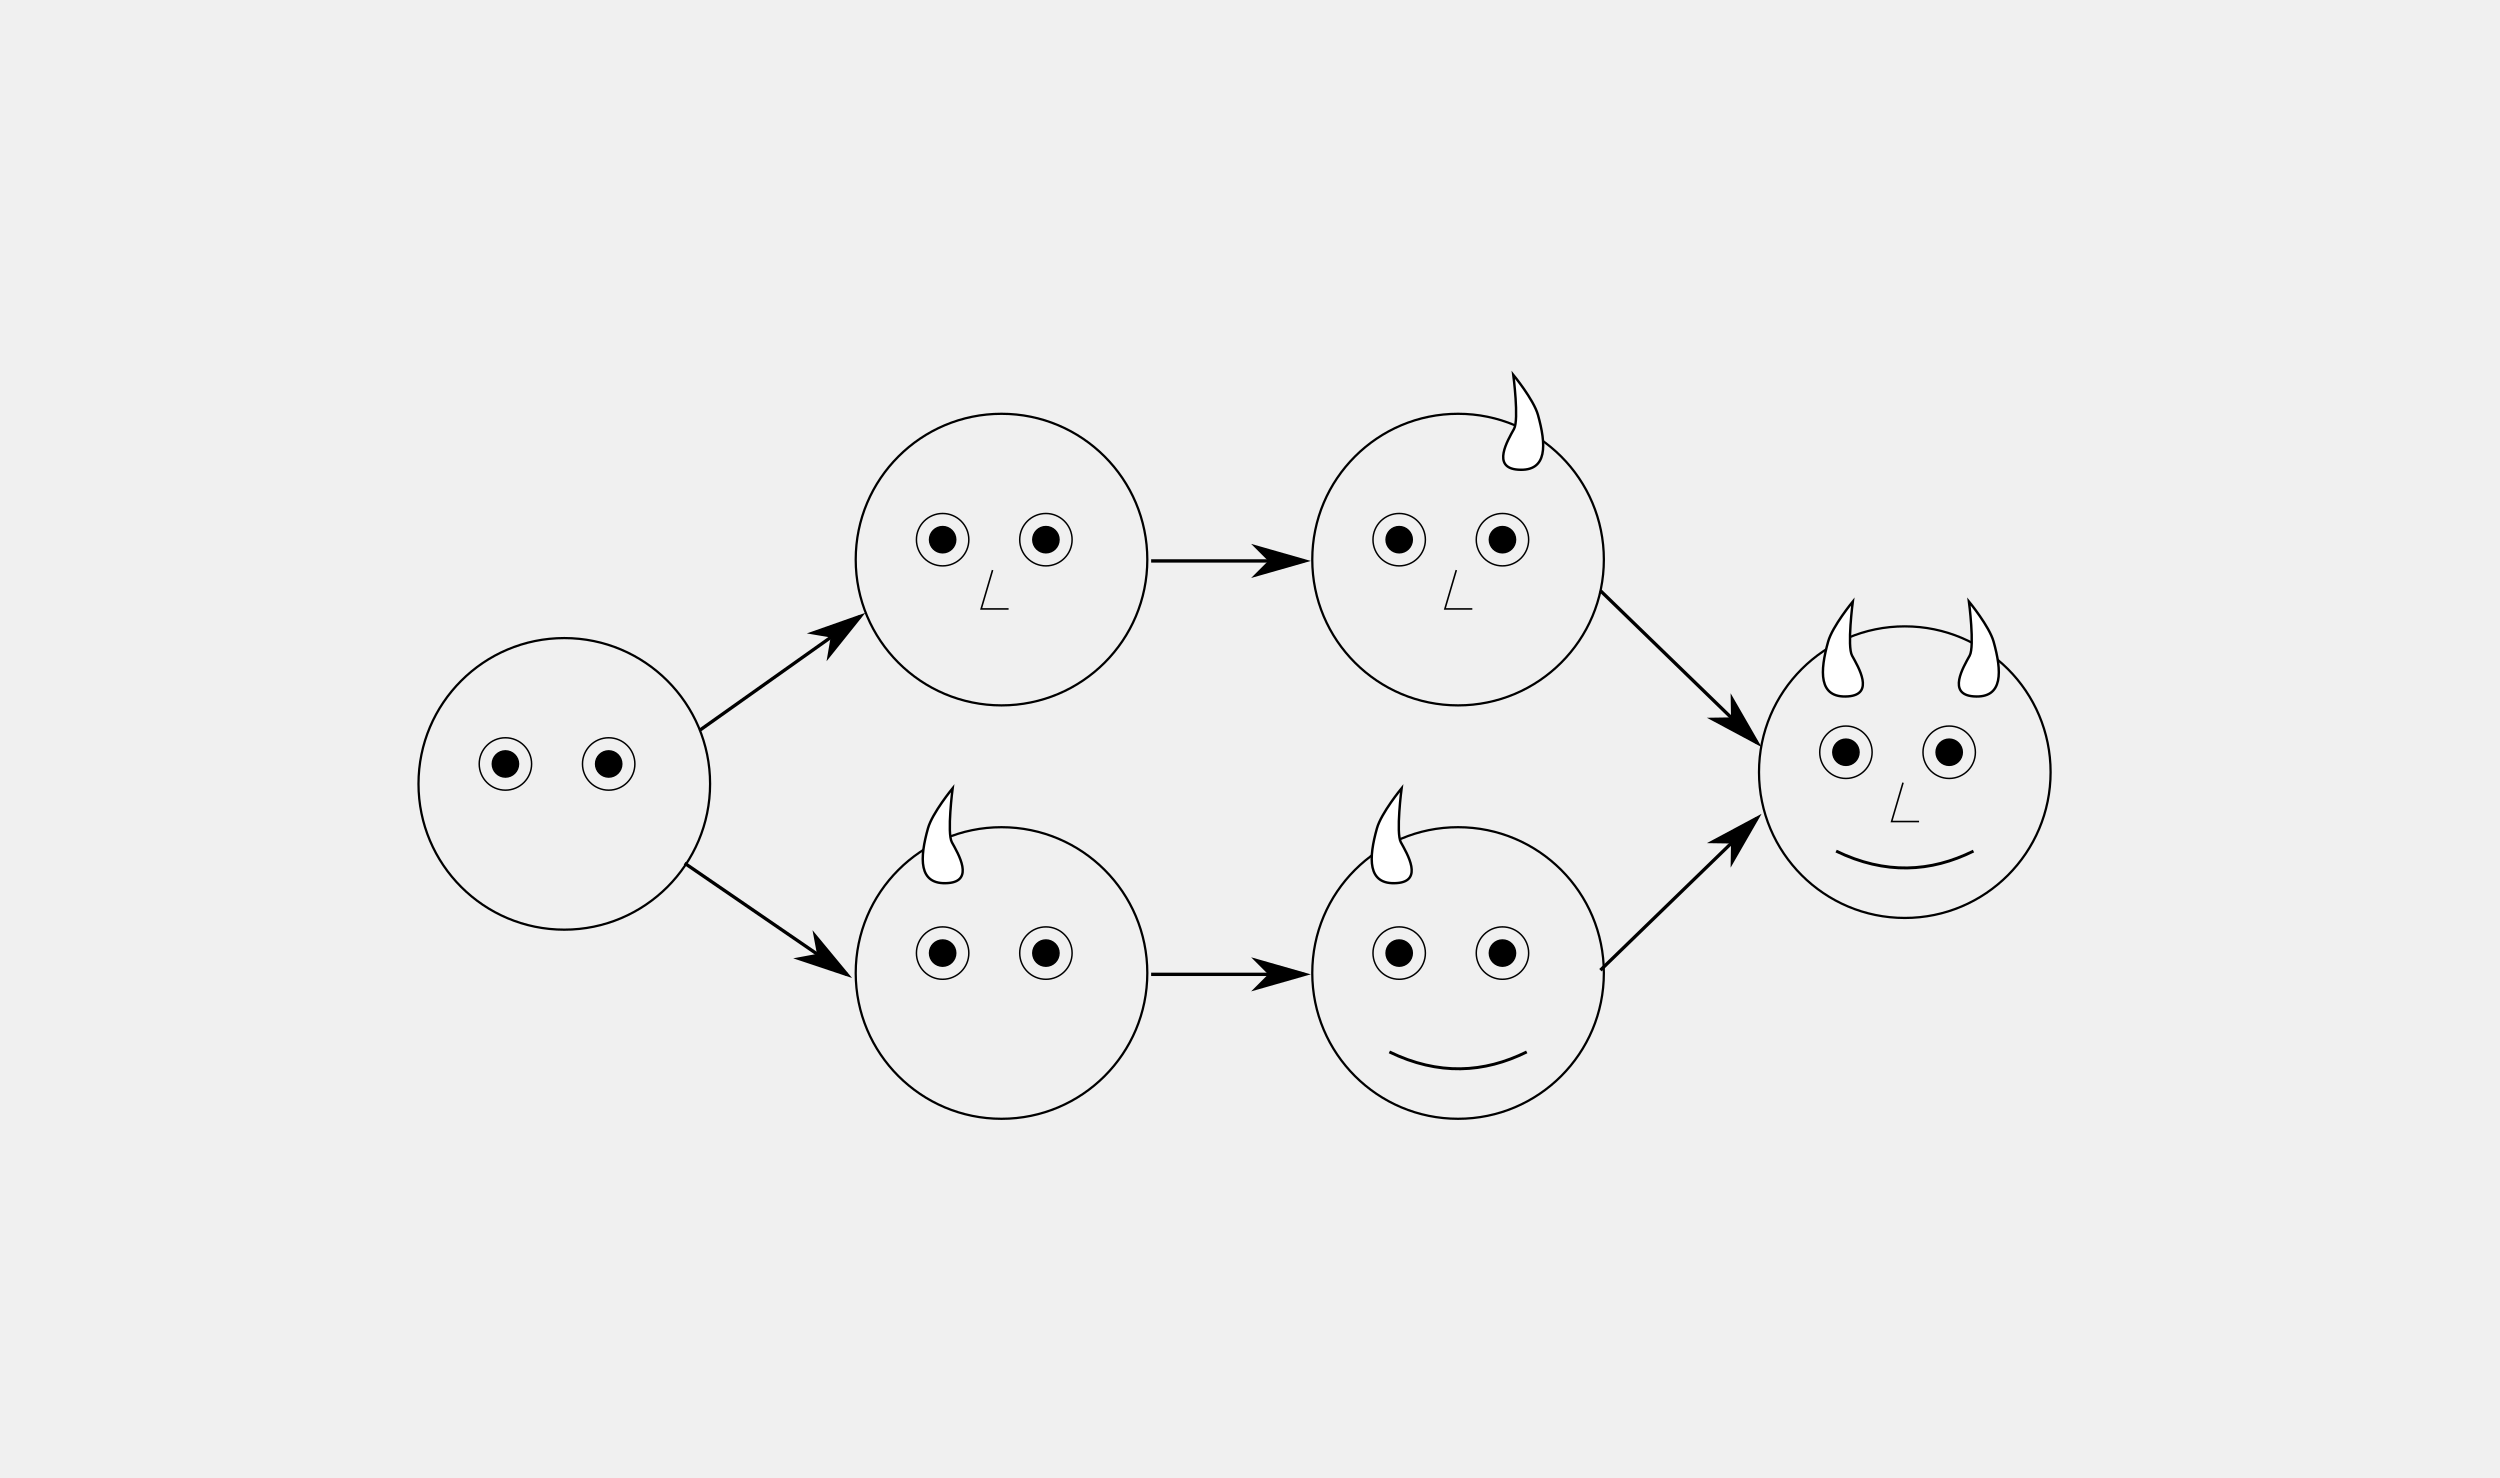
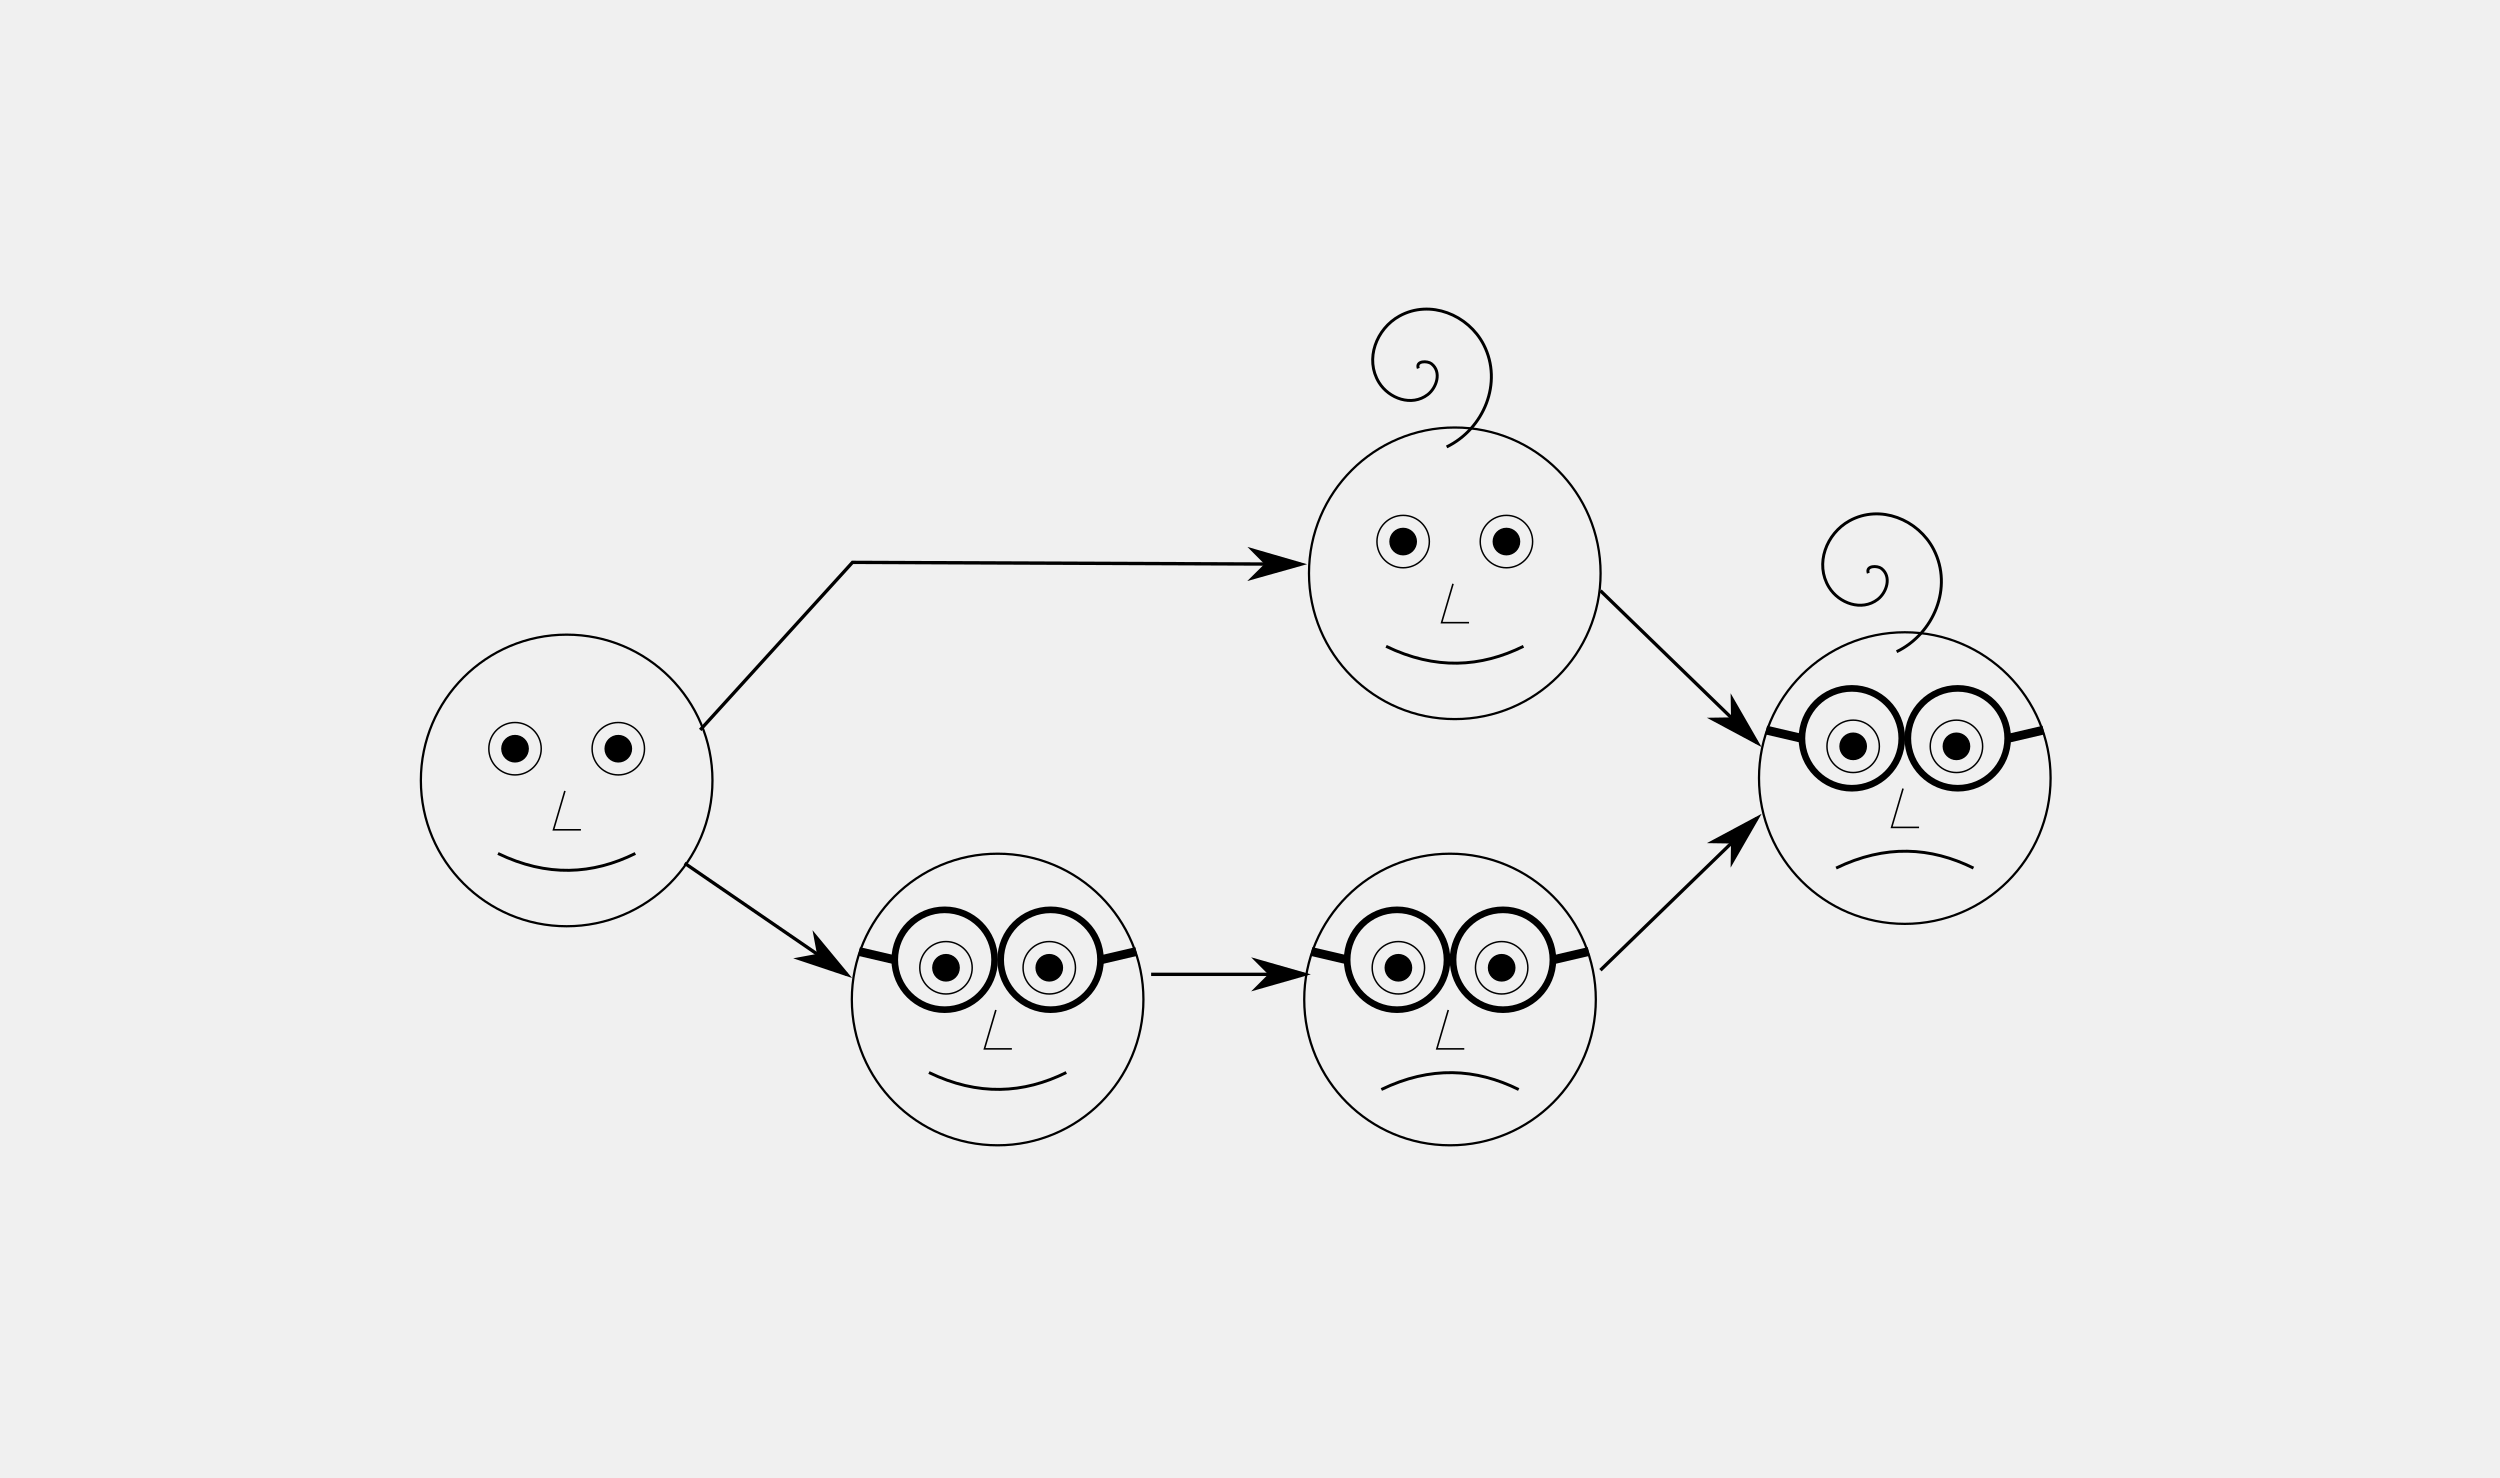
<svg xmlns="http://www.w3.org/2000/svg" width="846" height="500" viewBox="0 0 846 500" id="svg2" version="1.1">
  <defs id="defs4">
+     <marker style="overflow:visible" id="marker11117" refX="0" refY="0" orient="auto">
+       <path transform="matrix(-0.8,0,0,-0.8,-10,0)" style="fill:#000000;fill-opacity:1;fill-rule:evenodd;stroke:#000000;stroke-width:1pt;stroke-opacity:1" d="M 0,0 5,-5 -12.5,0 5,5 0,0 Z" id="path11119" />
+     </marker>
    <marker orient="auto" refY="0" refX="0" id="marker22638" style="overflow:visible">
      <path id="path22640" d="M 0,0 5,-5 -12.5,0 5,5 0,0 Z" style="fill:#000000;fill-opacity:1;fill-rule:evenodd;stroke:#000000;stroke-width:1pt;stroke-opacity:1" transform="matrix(-0.8,0,0,-0.8,-10,0)" />
    </marker>
    <marker orient="auto" refY="0" refX="0" id="marker18329" style="overflow:visible">
      <path id="path18331" d="M 0,0 5,-5 -12.5,0 5,5 0,0 Z" style="fill:#000000;fill-opacity:1;fill-rule:evenodd;stroke:#000000;stroke-width:1pt;stroke-opacity:1" transform="matrix(-0.8,0,0,-0.8,-10,0)" />
    </marker>
    <marker style="overflow:visible" id="marker11570" refX="0" refY="0" orient="auto">
      <path transform="matrix(-0.8,0,0,-0.8,-10,0)" style="fill:#000000;fill-opacity:1;fill-rule:evenodd;stroke:#000000;stroke-width:1pt;stroke-opacity:1" d="M 0,0 5,-5 -12.5,0 5,5 0,0 Z" id="path11572" />
    </marker>
    <marker style="overflow:visible" id="marker11326" refX="0" refY="0" orient="auto">
      <path transform="matrix(-0.8,0,0,-0.8,-10,0)" style="fill:#000000;fill-opacity:1;fill-rule:evenodd;stroke:#000000;stroke-width:1pt;stroke-opacity:1" d="M 0,0 5,-5 -12.5,0 5,5 0,0 Z" id="path11328" />
    </marker>
    <marker orient="auto" refY="0" refX="0" id="marker9818" style="overflow:visible">
      <path id="path9820" d="M 0,0 5,-5 -12.5,0 5,5 0,0 Z" style="fill:#000000;fill-opacity:1;fill-rule:evenodd;stroke:#000000;stroke-width:1pt;stroke-opacity:1" transform="matrix(-0.8,0,0,-0.8,-10,0)" />
    </marker>
    <marker style="overflow:visible" id="marker9572" refX="0" refY="0" orient="auto">
      <path transform="matrix(-0.8,0,0,-0.8,-10,0)" style="fill:#000000;fill-opacity:1;fill-rule:evenodd;stroke:#000000;stroke-width:1pt;stroke-opacity:1" d="M 0,0 5,-5 -12.5,0 5,5 0,0 Z" id="path9574" />
    </marker>
    <marker style="overflow:visible" id="marker9349" refX="0" refY="0" orient="auto">
      <path transform="matrix(-0.8,0,0,-0.8,-10,0)" style="fill:#000000;fill-opacity:1;fill-rule:evenodd;stroke:#000000;stroke-width:1pt;stroke-opacity:1" d="M 0,0 5,-5 -12.5,0 5,5 0,0 Z" id="path9351" />
    </marker>
    <marker style="overflow:visible" id="marker8273" refX="0" refY="0" orient="auto">
      <path transform="matrix(-0.8,0,0,-0.8,-10,0)" style="fill:#000000;fill-opacity:1;fill-rule:evenodd;stroke:#000000;stroke-width:1pt;stroke-opacity:1" d="M 0,0 5,-5 -12.5,0 5,5 0,0 Z" id="path8275" />
    </marker>
    <marker orient="auto" refY="0" refX="0" id="marker7296" style="overflow:visible">
      <path id="path7298" d="M 0,0 5,-5 -12.5,0 5,5 0,0 Z" style="fill:#000000;fill-opacity:1;fill-rule:evenodd;stroke:#000000;stroke-width:1pt;stroke-opacity:1" transform="matrix(-0.8,0,0,-0.8,-10,0)" />
    </marker>
    <marker orient="auto" refY="0" refX="0" id="marker7060" style="overflow:visible">
      <path id="path7062" d="M 0,0 5,-5 -12.5,0 5,5 0,0 Z" style="fill:#000000;fill-opacity:1;fill-rule:evenodd;stroke:#000000;stroke-width:1pt;stroke-opacity:1" transform="matrix(-0.8,0,0,-0.8,-10,0)" />
    </marker>
    <marker orient="auto" refY="0" refX="0" id="marker7724" style="overflow:visible">
      <path id="path7726" d="M 0,0 5,-5 -12.5,0 5,5 0,0 Z" style="fill:#000000;fill-opacity:1;fill-rule:evenodd;stroke:#000000;stroke-width:1pt;stroke-opacity:1" transform="matrix(-0.8,0,0,-0.8,-10,0)" />
    </marker>
    <marker style="overflow:visible" id="marker7176" refX="0" refY="0" orient="auto">
      <path transform="matrix(-0.8,0,0,-0.8,-10,0)" style="fill:#000000;fill-opacity:1;fill-rule:evenodd;stroke:#000000;stroke-width:1pt;stroke-opacity:1" d="M 0,0 5,-5 -12.5,0 5,5 0,0 Z" id="path7178" />
    </marker>
    <marker style="overflow:visible" id="marker6998" refX="0" refY="0" orient="auto">
      <path transform="matrix(-0.8,0,0,-0.8,-10,0)" style="fill:#000000;fill-opacity:1;fill-rule:evenodd;stroke:#000000;stroke-width:1pt;stroke-opacity:1" d="M 0,0 5,-5 -12.5,0 5,5 0,0 Z" id="path7000" />
    </marker>
    <marker orient="auto" refY="0" refX="0" id="marker6826" style="overflow:visible">
      <path id="path6828" d="M 0,0 5,-5 -12.5,0 5,5 0,0 Z" style="fill:#000000;fill-opacity:1;fill-rule:evenodd;stroke:#000000;stroke-width:1pt;stroke-opacity:1" transform="matrix(-0.8,0,0,-0.8,-10,0)" />
    </marker>
    <marker style="overflow:visible" id="marker6555" refX="0" refY="0" orient="auto">
      <path transform="matrix(-0.8,0,0,-0.8,-10,0)" style="fill:#000000;fill-opacity:1;fill-rule:evenodd;stroke:#000000;stroke-width:1pt;stroke-opacity:1" d="M 0,0 5,-5 -12.5,0 5,5 0,0 Z" id="path6557" />
    </marker>
    <marker orient="auto" refY="0" refX="0" id="marker6349" style="overflow:visible">
      <path id="path6351" d="M 0,0 5,-5 -12.5,0 5,5 0,0 Z" style="fill:#000000;fill-opacity:1;fill-rule:evenodd;stroke:#000000;stroke-width:1pt;stroke-opacity:1" transform="matrix(-0.8,0,0,-0.8,-10,0)" />
    </marker>
    <marker style="overflow:visible" id="marker6195" refX="0" refY="0" orient="auto">
      <path transform="matrix(-0.8,0,0,-0.8,-10,0)" style="fill:#000000;fill-opacity:1;fill-rule:evenodd;stroke:#000000;stroke-width:1pt;stroke-opacity:1" d="M 0,0 5,-5 -12.5,0 5,5 0,0 Z" id="path6197" />
    </marker>
    <marker orient="auto" refY="0" refX="0" id="marker5400" style="overflow:visible">
      <path id="path5402" d="M 0,0 5,-5 -12.5,0 5,5 0,0 Z" style="fill:#000000;fill-opacity:1;fill-rule:evenodd;stroke:#000000;stroke-width:1pt;stroke-opacity:1" transform="matrix(-0.8,0,0,-0.8,-10,0)" />
    </marker>
    <marker orient="auto" refY="0" refX="0" id="marker5120" style="overflow:visible">
      <path id="path5122" d="M 0,0 5,-5 -12.5,0 5,5 0,0 Z" style="fill:#000000;fill-opacity:1;fill-rule:evenodd;stroke:#000000;stroke-width:1pt;stroke-opacity:1" transform="matrix(-0.8,0,0,-0.8,-10,0)" />
    </marker>
    <marker orient="auto" refY="0" refX="0" id="marker14952" style="overflow:visible">
      <path id="path14954" d="M 0,0 5,-5 -12.5,0 5,5 0,0 Z" style="fill:#000000;fill-opacity:1;fill-rule:evenodd;stroke:#000000;stroke-width:1pt;stroke-opacity:1" transform="matrix(-0.8,0,0,-0.8,-10,0)" />
    </marker>
    <marker orient="auto" refY="0" refX="0" id="marker13220" style="overflow:visible">
      <path id="path13222" d="M 0,0 5,-5 -12.5,0 5,5 0,0 Z" style="fill:#000000;fill-opacity:1;fill-rule:evenodd;stroke:#000000;stroke-width:1pt;stroke-opacity:1" transform="matrix(-0.8,0,0,-0.8,-10,0)" />
    </marker>
    <marker style="overflow:visible" id="marker12992" refX="0" refY="0" orient="auto">
      <path transform="matrix(-0.8,0,0,-0.8,-10,0)" style="fill:#000000;fill-opacity:1;fill-rule:evenodd;stroke:#000000;stroke-width:1pt;stroke-opacity:1" d="M 0,0 5,-5 -12.5,0 5,5 0,0 Z" id="path12994" />
    </marker>
    <marker style="overflow:visible" id="marker12886" refX="0" refY="0" orient="auto">
      <path transform="matrix(-0.8,0,0,-0.8,-10,0)" style="fill:#000000;fill-opacity:1;fill-rule:evenodd;stroke:#000000;stroke-width:1pt;stroke-opacity:1" d="M 0,0 5,-5 -12.5,0 5,5 0,0 Z" id="path12888" />
    </marker>
    <marker style="overflow:visible" id="marker12189" refX="0" refY="0" orient="auto">
      <path transform="matrix(-0.8,0,0,-0.8,-10,0)" style="fill:#000000;fill-opacity:1;fill-rule:evenodd;stroke:#000000;stroke-width:1pt;stroke-opacity:1" d="M 0,0 5,-5 -12.5,0 5,5 0,0 Z" id="path12191" />
    </marker>
    <marker style="overflow:visible" id="marker11987" refX="0" refY="0" orient="auto">
      <path transform="matrix(-0.8,0,0,-0.8,-10,0)" style="fill:#000000;fill-opacity:1;fill-rule:evenodd;stroke:#000000;stroke-width:1pt;stroke-opacity:1" d="M 0,0 5,-5 -12.5,0 5,5 0,0 Z" id="path11989" />
    </marker>
    <marker orient="auto" refY="0" refX="0" id="marker11899" style="overflow:visible">
      <path id="path11901" d="M 0,0 5,-5 -12.5,0 5,5 0,0 Z" style="fill:#000000;fill-opacity:1;fill-rule:evenodd;stroke:#000000;stroke-width:1pt;stroke-opacity:1" transform="matrix(-0.8,0,0,-0.8,-10,0)" />
    </marker>
    <marker style="overflow:visible" id="marker11408" refX="0" refY="0" orient="auto">
      <path transform="matrix(-0.8,0,0,-0.8,-10,0)" style="fill:#000000;fill-opacity:1;fill-rule:evenodd;stroke:#000000;stroke-width:1pt;stroke-opacity:1" d="M 0,0 5,-5 -12.5,0 5,5 0,0 Z" id="path11410" />
    </marker>
    <marker orient="auto" refY="0" refX="0" id="marker11332" style="overflow:visible">
      <path id="path11334" d="M 0,0 5,-5 -12.5,0 5,5 0,0 Z" style="fill:#000000;fill-opacity:1;fill-rule:evenodd;stroke:#000000;stroke-width:1pt;stroke-opacity:1" transform="matrix(-0.8,0,0,-0.8,-10,0)" />
    </marker>
    <marker orient="auto" refY="0" refX="0" id="marker9287" style="overflow:visible">
      <path id="path9289" d="M 0,0 5,-5 -12.5,0 5,5 0,0 Z" style="fill:#000000;fill-opacity:1;fill-rule:evenodd;stroke:#000000;stroke-width:1pt;stroke-opacity:1" transform="matrix(-0.8,0,0,-0.8,-10,0)" />
    </marker>
    <marker orient="auto" refY="0" refX="0" id="marker5155" style="overflow:visible">
      <path id="path5157" d="M 0,0 5,-5 -12.5,0 5,5 0,0 Z" style="fill:#000000;fill-opacity:1;fill-rule:evenodd;stroke:#000000;stroke-width:1pt;stroke-opacity:1" transform="matrix(-0.8,0,0,-0.8,-10,0)" />
    </marker>
    <marker style="overflow:visible" id="marker4941" refX="0" refY="0" orient="auto">
      <path transform="matrix(-0.8,0,0,-0.8,-10,0)" style="fill:#000000;fill-opacity:1;fill-rule:evenodd;stroke:#000000;stroke-width:1pt;stroke-opacity:1" d="M 0,0 5,-5 -12.5,0 5,5 0,0 Z" id="path4943" />
    </marker>
  </defs>
  <g id="layer1" transform="translate(22.99988,-11269.401)">
-     <g transform="translate(-1.5820338e-7,4125.176)" id="g9053">
-       <g id="g11695" transform="matrix(0.354175,0,0,0.354175,177.4268,7081.082)">
-         <circle style="opacity:1;fill:none;fill-opacity:1;stroke:#000000;stroke-width:2.155;stroke-linejoin:miter;stroke-miterlimit:4;stroke-dasharray:none;stroke-dashoffset:0;stroke-opacity:1" id="circle11697" cx="391.008" cy="712.951" r="139.303" />
-         <g id="g11699" transform="matrix(0.2382626,0,0,0.2382626,449.3148,684.8322)">
-           <circle r="105.056" cy="38.169" cx="-480.833" id="circle11701" style="opacity:1;fill:none;fill-opacity:1;stroke:#000000;stroke-width:6;stroke-linejoin:miter;stroke-miterlimit:4;stroke-dasharray:none;stroke-dashoffset:0;stroke-opacity:1" />
-           <circle r="52.528" cy="38.169" cx="-480.833" id="circle11703" style="opacity:1;fill:#000000;fill-opacity:1;stroke:#000000;stroke-width:6;stroke-linejoin:miter;stroke-miterlimit:4;stroke-dasharray:none;stroke-dashoffset:0;stroke-opacity:1" />
+     <path style="fill:none;fill-rule:evenodd;stroke:#000000;stroke-width:1.137;stroke-linecap:butt;stroke-linejoin:miter;stroke-miterlimit:4;stroke-dasharray:none;stroke-opacity:1;marker-end:url(#marker11899)" d="m 518.583,11469.297 52.96,51.382" id="path11803" />
+     <path id="path12151" d="m 208.689,11561.512 54.843,37.607" style="fill:none;fill-rule:evenodd;stroke:#000000;stroke-width:1.137;stroke-linecap:butt;stroke-linejoin:miter;stroke-miterlimit:4;stroke-dasharray:none;stroke-opacity:1;marker-end:url(#marker12992)" />
+     <path id="path12155" d="m 366.545,11599.119 51.834,0" style="fill:none;fill-rule:evenodd;stroke:#000000;stroke-width:1.137;stroke-linecap:butt;stroke-linejoin:miter;stroke-miterlimit:4;stroke-dasharray:none;stroke-opacity:1;marker-end:url(#marker5155)" />
+     <path id="path12187" d="m 518.583,11597.712 52.96,-51.382" style="fill:none;fill-rule:evenodd;stroke:#000000;stroke-width:1.137;stroke-linecap:butt;stroke-linejoin:miter;stroke-miterlimit:4;stroke-dasharray:none;stroke-opacity:1;marker-end:url(#marker12189)" />
+     <path style="fill:none;fill-rule:evenodd;stroke:#000000;stroke-width:1.137;stroke-linecap:butt;stroke-linejoin:miter;stroke-miterlimit:4;stroke-dasharray:none;stroke-opacity:1;marker-end:url(#marker13220)" d="m 213.954,11516.406 51.529,-56.7 151.623,0.615" id="path13218" />
+     <g id="g10415">
+       <circle style="opacity:1;fill:none;fill-opacity:1;stroke:#000000;stroke-width:0.763;stroke-linejoin:miter;stroke-miterlimit:4;stroke-dasharray:none;stroke-dashoffset:0;stroke-opacity:1" id="circle11781" cx="621.585" cy="11532.7" r="49.338" />
+       <g transform="translate(2.451208,0)" id="g10401">
+         <g transform="matrix(0.08438668,0,0,0.08438668,642.2355,11518.741)" id="g11783">
+           <circle style="opacity:1;fill:none;fill-opacity:1;stroke:#000000;stroke-width:6;stroke-linejoin:miter;stroke-miterlimit:4;stroke-dasharray:none;stroke-dashoffset:0;stroke-opacity:1" id="circle11785" cx="-480.833" cy="38.169" r="105.056" />
+           <circle style="opacity:1;fill:#000000;fill-opacity:1;stroke:#000000;stroke-width:6;stroke-linejoin:miter;stroke-miterlimit:4;stroke-dasharray:none;stroke-dashoffset:0;stroke-opacity:1" id="circle11787" cx="-480.833" cy="38.169" r="52.528" />
        </g>
-         <g transform="matrix(0.2382626,0,0,0.2382626,547.9881,684.8322)" id="g11705">
-           <circle style="opacity:1;fill:none;fill-opacity:1;stroke:#000000;stroke-width:6;stroke-linejoin:miter;stroke-miterlimit:4;stroke-dasharray:none;stroke-dashoffset:0;stroke-opacity:1" id="circle11707" cx="-480.833" cy="38.169" r="105.056" />
-           <circle style="opacity:1;fill:#000000;fill-opacity:1;stroke:#000000;stroke-width:6;stroke-linejoin:miter;stroke-miterlimit:4;stroke-dasharray:none;stroke-dashoffset:0;stroke-opacity:1" id="circle11709" cx="-480.833" cy="38.169" r="52.528" />
+         <g id="g11789" transform="matrix(0.08438668,0,0,0.08438668,677.1831,11518.741)">
+           <circle r="105.056" cy="38.169" cx="-480.833" id="circle11791" style="opacity:1;fill:none;fill-opacity:1;stroke:#000000;stroke-width:6;stroke-linejoin:miter;stroke-miterlimit:4;stroke-dasharray:none;stroke-dashoffset:0;stroke-opacity:1" />
+           <circle r="52.528" cy="38.169" cx="-480.833" id="circle11793" style="opacity:1;fill:#000000;fill-opacity:1;stroke:#000000;stroke-width:6;stroke-linejoin:miter;stroke-miterlimit:4;stroke-dasharray:none;stroke-dashoffset:0;stroke-opacity:1" />
        </g>
      </g>
-       <path id="path11713" d="m 312.891,7337.141 -3.868,13.152 9.284,0" style="fill:none;fill-rule:evenodd;stroke:#000000;stroke-width:0.542px;stroke-linecap:butt;stroke-linejoin:miter;stroke-opacity:1" />
-       <path id="path11717" d="m 366.545,7334.046 51.834,0" style="fill:none;fill-rule:evenodd;stroke:#000000;stroke-width:1.137;stroke-linecap:butt;stroke-linejoin:miter;stroke-miterlimit:4;stroke-dasharray:none;stroke-opacity:1;marker-end:url(#marker5155)" />
-       <g transform="translate(145.1755,4689.086)" id="g11777">
-         <g id="g11779" transform="matrix(0.354175,0,0,0.354175,337.9239,2463.928)">
-           <circle style="opacity:1;fill:none;fill-opacity:1;stroke:#000000;stroke-width:2.155;stroke-linejoin:miter;stroke-miterlimit:4;stroke-dasharray:none;stroke-dashoffset:0;stroke-opacity:1" id="circle11781" cx="391.008" cy="712.951" r="139.303" />
-           <g id="g11783" transform="matrix(0.2382626,0,0,0.2382626,449.3148,684.8322)">
-             <circle r="105.056" cy="38.169" cx="-480.833" id="circle11785" style="opacity:1;fill:none;fill-opacity:1;stroke:#000000;stroke-width:6;stroke-linejoin:miter;stroke-miterlimit:4;stroke-dasharray:none;stroke-dashoffset:0;stroke-opacity:1" />
-             <circle r="52.528" cy="38.169" cx="-480.833" id="circle11787" style="opacity:1;fill:#000000;fill-opacity:1;stroke:#000000;stroke-width:6;stroke-linejoin:miter;stroke-miterlimit:4;stroke-dasharray:none;stroke-dashoffset:0;stroke-opacity:1" />
-           </g>
-           <g transform="matrix(0.2382626,0,0,0.2382626,547.9881,684.8322)" id="g11789">
-             <circle style="opacity:1;fill:none;fill-opacity:1;stroke:#000000;stroke-width:6;stroke-linejoin:miter;stroke-miterlimit:4;stroke-dasharray:none;stroke-dashoffset:0;stroke-opacity:1" id="circle11791" cx="-480.833" cy="38.169" r="105.056" />
-             <circle style="opacity:1;fill:#000000;fill-opacity:1;stroke:#000000;stroke-width:6;stroke-linejoin:miter;stroke-miterlimit:4;stroke-dasharray:none;stroke-dashoffset:0;stroke-opacity:1" id="circle11793" cx="-480.833" cy="38.169" r="52.528" />
-           </g>
-         </g>
+       <path style="fill:none;fill-rule:evenodd;stroke:#000000;stroke-width:0.542px;stroke-linecap:butt;stroke-linejoin:miter;stroke-opacity:1" d="m 620.992,11536.249 -3.868,13.152 9.284,0" id="path11795" />
+       <path id="path11797" d="m 598.341,11563.16 c 16.645,-8.058 32.011,-7.154 46.483,0" style="fill:none;fill-rule:evenodd;stroke:#000000;stroke-width:1px;stroke-linecap:butt;stroke-linejoin:miter;stroke-opacity:1" />
+       <path transform="matrix(-0.919808,0.3923689,-0.3923689,-0.919808,5197.829,21890.638)" d="m 129.285,11391.509 c -0.162,2.828 -3.892,1.177 -4.7,-0.269 -2.191,-3.918 1.53,-8.18 5.237,-9.132 6.632,-1.701 12.6,3.92 13.563,10.207 1.413,9.225 -6.324,17.1 -15.175,17.994 -11.797,1.193 -21.631,-8.73 -22.426,-20.143 -1.001,-14.362 11.138,-26.178 25.112,-26.858" id="path10364" style="fill:none;fill-rule:evenodd;stroke:#000000;stroke-width:1px;stroke-linecap:butt;stroke-linejoin:miter;stroke-opacity:1" />
+       <circle style="opacity:1;fill:none;fill-opacity:1;stroke:#000000;stroke-width:2.247;stroke-linejoin:miter;stroke-miterlimit:4;stroke-dasharray:none;stroke-dashoffset:0;stroke-opacity:1" id="circle10368" cx="603.664" cy="11519.247" r="16.894" />
+       <circle r="16.894" cy="11519.247" cx="639.505" id="circle10370" style="opacity:1;fill:none;fill-opacity:1;stroke:#000000;stroke-width:2.247;stroke-linejoin:miter;stroke-miterlimit:4;stroke-dasharray:none;stroke-dashoffset:0;stroke-opacity:1" />
+       <path style="fill:none;fill-rule:evenodd;stroke:#000000;stroke-width:3;stroke-linecap:butt;stroke-linejoin:miter;stroke-miterlimit:4;stroke-dasharray:none;stroke-opacity:1" d="m 586.744,11519.276 -12.086,-2.82" id="path10372" />
+       <path id="path10413" d="m 668.526,11516.456 -12.086,2.82" style="fill:none;fill-rule:evenodd;stroke:#000000;stroke-width:3;stroke-linecap:butt;stroke-linejoin:miter;stroke-miterlimit:4;stroke-dasharray:none;stroke-opacity:1" />
+     </g>
+     <circle style="opacity:1;fill:none;fill-opacity:1;stroke:#000000;stroke-width:0.763;stroke-linejoin:miter;stroke-miterlimit:4;stroke-dasharray:none;stroke-dashoffset:0;stroke-opacity:1" id="circle10434" cx="168.759" cy="11533.506" r="49.338" />
+     <g transform="translate(-450.3747,0.80574)" id="g10436">
+       <g transform="matrix(0.08438668,0,0,0.08438668,642.2355,11518.741)" id="g10438">
+         <circle style="opacity:1;fill:none;fill-opacity:1;stroke:#000000;stroke-width:6;stroke-linejoin:miter;stroke-miterlimit:4;stroke-dasharray:none;stroke-dashoffset:0;stroke-opacity:1" id="circle10440" cx="-480.833" cy="38.169" r="105.056" />
+         <circle style="opacity:1;fill:#000000;fill-opacity:1;stroke:#000000;stroke-width:6;stroke-linejoin:miter;stroke-miterlimit:4;stroke-dasharray:none;stroke-dashoffset:0;stroke-opacity:1" id="circle10442" cx="-480.833" cy="38.169" r="52.528" />
      </g>
-       <path style="fill:none;fill-rule:evenodd;stroke:#000000;stroke-width:0.542px;stroke-linecap:butt;stroke-linejoin:miter;stroke-opacity:1" d="m 620.992,7409.074 -3.868,13.152 9.284,0" id="path11795" />
-       <path id="path11797" d="m 598.341,7432.233 c 16.645,8.058 32.011,7.154 46.483,0" style="fill:none;fill-rule:evenodd;stroke:#000000;stroke-width:1px;stroke-linecap:butt;stroke-linejoin:miter;stroke-opacity:1" />
-       <path id="path11799" d="m 643.534,7366.093 c 1.736,-3.126 -0.253,-18.322 -0.253,-18.322 0,0 6.902,8.398 8.349,13.569 2.756,9.847 3.481,19.316 -6.795,18.537 -8.97,-0.675 -3.472,-9.874 -1.301,-13.784 z" style="opacity:1;fill:#ffffff;fill-opacity:1;stroke:#000000;stroke-width:0.824;stroke-linejoin:miter;stroke-miterlimit:4;stroke-dasharray:none;stroke-dashoffset:0;stroke-opacity:1" />
-       <path style="opacity:1;fill:#ffffff;fill-opacity:1;stroke:#000000;stroke-width:0.824;stroke-linejoin:miter;stroke-miterlimit:4;stroke-dasharray:none;stroke-dashoffset:0;stroke-opacity:1" d="m 603.741,7366.093 c -1.736,-3.126 0.253,-18.322 0.253,-18.322 0,0 -6.902,8.398 -8.349,13.569 -2.756,9.847 -3.481,19.316 6.795,18.537 8.97,-0.675 3.472,-9.874 1.301,-13.784 z" id="path11801" />
-       <path id="path11803" d="m 518.583,7344.121 52.96,51.382" style="fill:none;fill-rule:evenodd;stroke:#000000;stroke-width:1.137;stroke-linecap:butt;stroke-linejoin:miter;stroke-miterlimit:4;stroke-dasharray:none;stroke-opacity:1;marker-end:url(#marker11899)" />
-       <g id="g12119" transform="matrix(0.354175,0,0,0.354175,29.47181,7156.979)">
-         <circle style="opacity:1;fill:none;fill-opacity:1;stroke:#000000;stroke-width:2.155;stroke-linejoin:miter;stroke-miterlimit:4;stroke-dasharray:none;stroke-dashoffset:0;stroke-opacity:1" id="circle12121" cx="391.008" cy="712.951" r="139.303" />
-         <g id="g12123" transform="matrix(0.2382626,0,0,0.2382626,449.3148,684.8322)">
-           <circle r="105.056" cy="38.169" cx="-480.833" id="circle12125" style="opacity:1;fill:none;fill-opacity:1;stroke:#000000;stroke-width:6;stroke-linejoin:miter;stroke-miterlimit:4;stroke-dasharray:none;stroke-dashoffset:0;stroke-opacity:1" />
-           <circle r="52.528" cy="38.169" cx="-480.833" id="circle12127" style="opacity:1;fill:#000000;fill-opacity:1;stroke:#000000;stroke-width:6;stroke-linejoin:miter;stroke-miterlimit:4;stroke-dasharray:none;stroke-dashoffset:0;stroke-opacity:1" />
-         </g>
-         <g transform="matrix(0.2382626,0,0,0.2382626,547.9881,684.8322)" id="g12129">
-           <circle style="opacity:1;fill:none;fill-opacity:1;stroke:#000000;stroke-width:6;stroke-linejoin:miter;stroke-miterlimit:4;stroke-dasharray:none;stroke-dashoffset:0;stroke-opacity:1" id="circle12131" cx="-480.833" cy="38.169" r="105.056" />
-           <circle style="opacity:1;fill:#000000;fill-opacity:1;stroke:#000000;stroke-width:6;stroke-linejoin:miter;stroke-miterlimit:4;stroke-dasharray:none;stroke-dashoffset:0;stroke-opacity:1" id="circle12133" cx="-480.833" cy="38.169" r="52.528" />
-         </g>
+       <g id="g10444" transform="matrix(0.08438668,0,0,0.08438668,677.1831,11518.741)">
+         <circle r="105.056" cy="38.169" cx="-480.833" id="circle10446" style="opacity:1;fill:none;fill-opacity:1;stroke:#000000;stroke-width:6;stroke-linejoin:miter;stroke-miterlimit:4;stroke-dasharray:none;stroke-dashoffset:0;stroke-opacity:1" />
+         <circle r="52.528" cy="38.169" cx="-480.833" id="circle10448" style="opacity:1;fill:#000000;fill-opacity:1;stroke:#000000;stroke-width:6;stroke-linejoin:miter;stroke-miterlimit:4;stroke-dasharray:none;stroke-dashoffset:0;stroke-opacity:1" />
      </g>
-       <g transform="matrix(0.354175,0,0,0.354175,177.4268,7220.979)" id="g12135">
-         <circle r="139.303" cy="712.951" cx="391.008" id="circle12137" style="opacity:1;fill:none;fill-opacity:1;stroke:#000000;stroke-width:2.155;stroke-linejoin:miter;stroke-miterlimit:4;stroke-dasharray:none;stroke-dashoffset:0;stroke-opacity:1" />
-         <g transform="matrix(0.2382626,0,0,0.2382626,449.3148,684.8322)" id="g12139">
-           <circle style="opacity:1;fill:none;fill-opacity:1;stroke:#000000;stroke-width:6;stroke-linejoin:miter;stroke-miterlimit:4;stroke-dasharray:none;stroke-dashoffset:0;stroke-opacity:1" id="circle12141" cx="-480.833" cy="38.169" r="105.056" />
-           <circle style="opacity:1;fill:#000000;fill-opacity:1;stroke:#000000;stroke-width:6;stroke-linejoin:miter;stroke-miterlimit:4;stroke-dasharray:none;stroke-dashoffset:0;stroke-opacity:1" id="circle12143" cx="-480.833" cy="38.169" r="52.528" />
-         </g>
-         <g id="g12145" transform="matrix(0.2382626,0,0,0.2382626,547.9881,684.8322)">
-           <circle r="105.056" cy="38.169" cx="-480.833" id="circle12147" style="opacity:1;fill:none;fill-opacity:1;stroke:#000000;stroke-width:6;stroke-linejoin:miter;stroke-miterlimit:4;stroke-dasharray:none;stroke-dashoffset:0;stroke-opacity:1" />
-           <circle r="52.528" cy="38.169" cx="-480.833" id="circle12149" style="opacity:1;fill:#000000;fill-opacity:1;stroke:#000000;stroke-width:6;stroke-linejoin:miter;stroke-miterlimit:4;stroke-dasharray:none;stroke-dashoffset:0;stroke-opacity:1" />
-         </g>
+     </g>
+     <path style="fill:none;fill-rule:evenodd;stroke:#000000;stroke-width:0.542px;stroke-linecap:butt;stroke-linejoin:miter;stroke-opacity:1" d="m 168.166,11537.055 -3.868,13.152 9.284,0" id="path10450" />
+     <path id="path10452" d="m 145.515,11558.215 c 16.645,8.058 32.011,7.154 46.483,0" style="fill:none;fill-rule:evenodd;stroke:#000000;stroke-width:1px;stroke-linecap:butt;stroke-linejoin:miter;stroke-opacity:1" />
+     <circle style="opacity:1;fill:none;fill-opacity:1;stroke:#000000;stroke-width:0.763;stroke-linejoin:miter;stroke-miterlimit:4;stroke-dasharray:none;stroke-dashoffset:0;stroke-opacity:1" id="circle10498" cx="469.3" cy="11463.406" r="49.338" />
+     <g transform="translate(-149.8337,-69.29364)" id="g10500">
+       <g transform="matrix(0.08438668,0,0,0.08438668,642.2355,11518.741)" id="g10502">
+         <circle style="opacity:1;fill:none;fill-opacity:1;stroke:#000000;stroke-width:6;stroke-linejoin:miter;stroke-miterlimit:4;stroke-dasharray:none;stroke-dashoffset:0;stroke-opacity:1" id="circle10504" cx="-480.833" cy="38.169" r="105.056" />
+         <circle style="opacity:1;fill:#000000;fill-opacity:1;stroke:#000000;stroke-width:6;stroke-linejoin:miter;stroke-miterlimit:4;stroke-dasharray:none;stroke-dashoffset:0;stroke-opacity:1" id="circle10506" cx="-480.833" cy="38.169" r="52.528" />
      </g>
-       <path style="fill:none;fill-rule:evenodd;stroke:#000000;stroke-width:1.137;stroke-linecap:butt;stroke-linejoin:miter;stroke-miterlimit:4;stroke-dasharray:none;stroke-opacity:1;marker-end:url(#marker12992)" d="m 208.689,7436.336 54.843,37.607" id="path12151" />
-       <path style="fill:none;fill-rule:evenodd;stroke:#000000;stroke-width:1.137;stroke-linecap:butt;stroke-linejoin:miter;stroke-miterlimit:4;stroke-dasharray:none;stroke-opacity:1;marker-end:url(#marker5155)" d="m 366.545,7473.943 51.834,0" id="path12155" />
-       <path style="fill:none;fill-rule:evenodd;stroke:#000000;stroke-width:1.137;stroke-linecap:butt;stroke-linejoin:miter;stroke-miterlimit:4;stroke-dasharray:none;stroke-opacity:1;marker-end:url(#marker12189)" d="m 518.583,7472.536 52.96,-51.382" id="path12187" />
-       <path id="path12880" d="m 299.126,7429.272 c -1.736,-3.126 0.253,-18.322 0.253,-18.322 0,0 -6.902,8.398 -8.349,13.569 -2.756,9.847 -3.481,19.316 6.795,18.537 8.97,-0.675 3.472,-9.874 1.301,-13.784 z" style="opacity:1;fill:#ffffff;fill-opacity:1;stroke:#000000;stroke-width:0.824;stroke-linejoin:miter;stroke-miterlimit:4;stroke-dasharray:none;stroke-dashoffset:0;stroke-opacity:1" />
-       <g transform="translate(0,1416.997)" id="g6973">
-         <g transform="translate(-6,3200.157)" id="g11721">
-           <g id="g11723" transform="matrix(0.354175,0,0,0.354175,337.9239,2463.928)">
-             <circle style="opacity:1;fill:none;fill-opacity:1;stroke:#000000;stroke-width:2.155;stroke-linejoin:miter;stroke-miterlimit:4;stroke-dasharray:none;stroke-dashoffset:0;stroke-opacity:1" id="circle11725" cx="391.008" cy="712.951" r="139.303" />
-             <g id="g11727" transform="matrix(0.2382626,0,0,0.2382626,449.3148,684.8322)">
-               <circle r="105.056" cy="38.169" cx="-480.833" id="circle11729" style="opacity:1;fill:none;fill-opacity:1;stroke:#000000;stroke-width:6;stroke-linejoin:miter;stroke-miterlimit:4;stroke-dasharray:none;stroke-dashoffset:0;stroke-opacity:1" />
-               <circle r="52.528" cy="38.169" cx="-480.833" id="circle11731" style="opacity:1;fill:#000000;fill-opacity:1;stroke:#000000;stroke-width:6;stroke-linejoin:miter;stroke-miterlimit:4;stroke-dasharray:none;stroke-dashoffset:0;stroke-opacity:1" />
-             </g>
-             <g transform="matrix(0.2382626,0,0,0.2382626,547.9881,684.8322)" id="g11733">
-               <circle style="opacity:1;fill:none;fill-opacity:1;stroke:#000000;stroke-width:6;stroke-linejoin:miter;stroke-miterlimit:4;stroke-dasharray:none;stroke-dashoffset:0;stroke-opacity:1" id="circle11735" cx="-480.833" cy="38.169" r="105.056" />
-               <circle style="opacity:1;fill:#000000;fill-opacity:1;stroke:#000000;stroke-width:6;stroke-linejoin:miter;stroke-miterlimit:4;stroke-dasharray:none;stroke-dashoffset:0;stroke-opacity:1" id="circle11737" cx="-480.833" cy="38.169" r="52.528" />
-             </g>
-           </g>
-         </g>
-         <path style="fill:none;fill-rule:evenodd;stroke:#000000;stroke-width:0.542px;stroke-linecap:butt;stroke-linejoin:miter;stroke-opacity:1" d="m 469.816,5920.144 -3.868,13.152 9.284,0" id="path11739" />
-         <g id="g12159" transform="translate(-6,3340.053)">
-           <g transform="matrix(0.354175,0,0,0.354175,337.9239,2463.928)" id="g12161">
-             <circle r="139.303" cy="712.951" cx="391.008" id="circle12163" style="opacity:1;fill:none;fill-opacity:1;stroke:#000000;stroke-width:2.155;stroke-linejoin:miter;stroke-miterlimit:4;stroke-dasharray:none;stroke-dashoffset:0;stroke-opacity:1" />
-             <g transform="matrix(0.2382626,0,0,0.2382626,449.3148,684.8322)" id="g12165">
-               <circle style="opacity:1;fill:none;fill-opacity:1;stroke:#000000;stroke-width:6;stroke-linejoin:miter;stroke-miterlimit:4;stroke-dasharray:none;stroke-dashoffset:0;stroke-opacity:1" id="circle12167" cx="-480.833" cy="38.169" r="105.056" />
-               <circle style="opacity:1;fill:#000000;fill-opacity:1;stroke:#000000;stroke-width:6;stroke-linejoin:miter;stroke-miterlimit:4;stroke-dasharray:none;stroke-dashoffset:0;stroke-opacity:1" id="circle12169" cx="-480.833" cy="38.169" r="52.528" />
-             </g>
-             <g id="g12171" transform="matrix(0.2382626,0,0,0.2382626,547.9881,684.8322)">
-               <circle r="105.056" cy="38.169" cx="-480.833" id="circle12173" style="opacity:1;fill:none;fill-opacity:1;stroke:#000000;stroke-width:6;stroke-linejoin:miter;stroke-miterlimit:4;stroke-dasharray:none;stroke-dashoffset:0;stroke-opacity:1" />
-               <circle r="52.528" cy="38.169" cx="-480.833" id="circle12175" style="opacity:1;fill:#000000;fill-opacity:1;stroke:#000000;stroke-width:6;stroke-linejoin:miter;stroke-miterlimit:4;stroke-dasharray:none;stroke-dashoffset:0;stroke-opacity:1" />
-             </g>
-           </g>
-         </g>
-         <path style="fill:none;fill-rule:evenodd;stroke:#000000;stroke-width:1px;stroke-linecap:butt;stroke-linejoin:miter;stroke-opacity:1" d="m 447.166,6083.2 c 16.645,8.058 32.011,7.154 46.483,0" id="path12179" />
-         <path id="path12882" d="m 489.346,5872.378 c 1.736,-3.126 -0.253,-18.322 -0.253,-18.322 0,0 6.902,8.398 8.349,13.569 2.756,9.847 3.481,19.316 -6.795,18.537 -8.97,-0.675 -3.472,-9.874 -1.301,-13.784 z" style="opacity:1;fill:#ffffff;fill-opacity:1;stroke:#000000;stroke-width:0.824;stroke-linejoin:miter;stroke-miterlimit:4;stroke-dasharray:none;stroke-dashoffset:0;stroke-opacity:1" />
-         <path id="path12884" d="m 451.057,6012.275 c -1.736,-3.126 0.253,-18.322 0.253,-18.322 0,0 -6.902,8.398 -8.349,13.569 -2.756,9.847 -3.481,19.316 6.795,18.537 8.97,-0.675 3.472,-9.874 1.301,-13.784 z" style="opacity:1;fill:#ffffff;fill-opacity:1;stroke:#000000;stroke-width:0.824;stroke-linejoin:miter;stroke-miterlimit:4;stroke-dasharray:none;stroke-dashoffset:0;stroke-opacity:1" />
+       <g id="g10508" transform="matrix(0.08438668,0,0,0.08438668,677.1831,11518.741)">
+         <circle r="105.056" cy="38.169" cx="-480.833" id="circle10510" style="opacity:1;fill:none;fill-opacity:1;stroke:#000000;stroke-width:6;stroke-linejoin:miter;stroke-miterlimit:4;stroke-dasharray:none;stroke-dashoffset:0;stroke-opacity:1" />
+         <circle r="52.528" cy="38.169" cx="-480.833" id="circle10512" style="opacity:1;fill:#000000;fill-opacity:1;stroke:#000000;stroke-width:6;stroke-linejoin:miter;stroke-miterlimit:4;stroke-dasharray:none;stroke-dashoffset:0;stroke-opacity:1" />
      </g>
-       <path id="path13218" d="m 213.954,7391.23 54.09,-38.359" style="fill:none;fill-rule:evenodd;stroke:#000000;stroke-width:1.137;stroke-linecap:butt;stroke-linejoin:miter;stroke-miterlimit:4;stroke-dasharray:none;stroke-opacity:1;marker-end:url(#marker13220)" />
    </g>
+     <path style="fill:none;fill-rule:evenodd;stroke:#000000;stroke-width:0.542px;stroke-linecap:butt;stroke-linejoin:miter;stroke-opacity:1" d="m 468.707,11466.955 -3.868,13.152 9.284,0" id="path10514" />
+     <path id="path10516" d="m 446.056,11488.115 c 16.645,8.058 32.011,7.154 46.483,0" style="fill:none;fill-rule:evenodd;stroke:#000000;stroke-width:1px;stroke-linecap:butt;stroke-linejoin:miter;stroke-opacity:1" />
+     <path transform="matrix(-0.919808,0.3923689,-0.3923689,-0.919808,5045.544,21821.344)" d="m 129.285,11391.509 c -0.162,2.828 -3.892,1.177 -4.7,-0.269 -2.191,-3.918 1.53,-8.18 5.237,-9.132 6.632,-1.701 12.6,3.92 13.563,10.207 1.413,9.225 -6.324,17.1 -15.175,17.994 -11.797,1.193 -21.631,-8.73 -22.426,-20.143 -1.001,-14.362 11.138,-26.178 25.112,-26.858" id="path10518" style="fill:none;fill-rule:evenodd;stroke:#000000;stroke-width:1px;stroke-linecap:butt;stroke-linejoin:miter;stroke-opacity:1" />
+     <circle r="49.338" cy="11607.634" cx="314.598" id="circle10530" style="opacity:1;fill:none;fill-opacity:1;stroke:#000000;stroke-width:0.763;stroke-linejoin:miter;stroke-miterlimit:4;stroke-dasharray:none;stroke-dashoffset:0;stroke-opacity:1" />
+     <g id="g10532" transform="translate(-304.5357,74.93382)">
+       <g id="g10534" transform="matrix(0.08438668,0,0,0.08438668,642.2355,11518.741)">
+         <circle r="105.056" cy="38.169" cx="-480.833" id="circle10536" style="opacity:1;fill:none;fill-opacity:1;stroke:#000000;stroke-width:6;stroke-linejoin:miter;stroke-miterlimit:4;stroke-dasharray:none;stroke-dashoffset:0;stroke-opacity:1" />
+         <circle r="52.528" cy="38.169" cx="-480.833" id="circle10538" style="opacity:1;fill:#000000;fill-opacity:1;stroke:#000000;stroke-width:6;stroke-linejoin:miter;stroke-miterlimit:4;stroke-dasharray:none;stroke-dashoffset:0;stroke-opacity:1" />
+       </g>
+       <g transform="matrix(0.08438668,0,0,0.08438668,677.1831,11518.741)" id="g10540">
+         <circle style="opacity:1;fill:none;fill-opacity:1;stroke:#000000;stroke-width:6;stroke-linejoin:miter;stroke-miterlimit:4;stroke-dasharray:none;stroke-dashoffset:0;stroke-opacity:1" id="circle10542" cx="-480.833" cy="38.169" r="105.056" />
+         <circle style="opacity:1;fill:#000000;fill-opacity:1;stroke:#000000;stroke-width:6;stroke-linejoin:miter;stroke-miterlimit:4;stroke-dasharray:none;stroke-dashoffset:0;stroke-opacity:1" id="circle10544" cx="-480.833" cy="38.169" r="52.528" />
+       </g>
+     </g>
+     <path id="path10546" d="m 314.005,11611.183 -3.868,13.152 9.284,0" style="fill:none;fill-rule:evenodd;stroke:#000000;stroke-width:0.542px;stroke-linecap:butt;stroke-linejoin:miter;stroke-opacity:1" />
+     <path style="fill:none;fill-rule:evenodd;stroke:#000000;stroke-width:1px;stroke-linecap:butt;stroke-linejoin:miter;stroke-opacity:1" d="m 291.354,11632.343 c 16.645,8.058 32.011,7.154 46.483,0" id="path10548" />
+     <circle r="16.894" cy="11594.181" cx="296.677" id="circle10552" style="opacity:1;fill:none;fill-opacity:1;stroke:#000000;stroke-width:2.247;stroke-linejoin:miter;stroke-miterlimit:4;stroke-dasharray:none;stroke-dashoffset:0;stroke-opacity:1" />
+     <circle style="opacity:1;fill:none;fill-opacity:1;stroke:#000000;stroke-width:2.247;stroke-linejoin:miter;stroke-miterlimit:4;stroke-dasharray:none;stroke-dashoffset:0;stroke-opacity:1" id="circle10554" cx="332.518" cy="11594.181" r="16.894" />
+     <path id="path10556" d="m 279.757,11594.21 -12.086,-2.82" style="fill:none;fill-rule:evenodd;stroke:#000000;stroke-width:3;stroke-linecap:butt;stroke-linejoin:miter;stroke-miterlimit:4;stroke-dasharray:none;stroke-opacity:1" />
+     <path style="fill:none;fill-rule:evenodd;stroke:#000000;stroke-width:3;stroke-linecap:butt;stroke-linejoin:miter;stroke-miterlimit:4;stroke-dasharray:none;stroke-opacity:1" d="m 361.54,11591.39 -12.086,2.82" id="path10558" />
+     <circle style="opacity:1;fill:none;fill-opacity:1;stroke:#000000;stroke-width:0.763;stroke-linejoin:miter;stroke-miterlimit:4;stroke-dasharray:none;stroke-dashoffset:0;stroke-opacity:1" id="circle10562" cx="467.688" cy="11607.634" r="49.338" />
+     <g transform="translate(-151.4451,74.93382)" id="g10564">
+       <g transform="matrix(0.08438668,0,0,0.08438668,642.2355,11518.741)" id="g10566">
+         <circle style="opacity:1;fill:none;fill-opacity:1;stroke:#000000;stroke-width:6;stroke-linejoin:miter;stroke-miterlimit:4;stroke-dasharray:none;stroke-dashoffset:0;stroke-opacity:1" id="circle10568" cx="-480.833" cy="38.169" r="105.056" />
+         <circle style="opacity:1;fill:#000000;fill-opacity:1;stroke:#000000;stroke-width:6;stroke-linejoin:miter;stroke-miterlimit:4;stroke-dasharray:none;stroke-dashoffset:0;stroke-opacity:1" id="circle10570" cx="-480.833" cy="38.169" r="52.528" />
+       </g>
+       <g id="g10572" transform="matrix(0.08438668,0,0,0.08438668,677.1831,11518.741)">
+         <circle r="105.056" cy="38.169" cx="-480.833" id="circle10574" style="opacity:1;fill:none;fill-opacity:1;stroke:#000000;stroke-width:6;stroke-linejoin:miter;stroke-miterlimit:4;stroke-dasharray:none;stroke-dashoffset:0;stroke-opacity:1" />
+         <circle r="52.528" cy="38.169" cx="-480.833" id="circle10576" style="opacity:1;fill:#000000;fill-opacity:1;stroke:#000000;stroke-width:6;stroke-linejoin:miter;stroke-miterlimit:4;stroke-dasharray:none;stroke-dashoffset:0;stroke-opacity:1" />
+       </g>
+     </g>
+     <path style="fill:none;fill-rule:evenodd;stroke:#000000;stroke-width:0.542px;stroke-linecap:butt;stroke-linejoin:miter;stroke-opacity:1" d="m 467.096,11611.183 -3.868,13.152 9.284,0" id="path10578" />
+     <path id="path10580" d="m 444.445,11638.094 c 16.645,-8.058 32.011,-7.154 46.483,0" style="fill:none;fill-rule:evenodd;stroke:#000000;stroke-width:1px;stroke-linecap:butt;stroke-linejoin:miter;stroke-opacity:1" />
+     <circle style="opacity:1;fill:none;fill-opacity:1;stroke:#000000;stroke-width:2.247;stroke-linejoin:miter;stroke-miterlimit:4;stroke-dasharray:none;stroke-dashoffset:0;stroke-opacity:1" id="circle10584" cx="449.768" cy="11594.181" r="16.894" />
+     <circle r="16.894" cy="11594.181" cx="485.609" id="circle10586" style="opacity:1;fill:none;fill-opacity:1;stroke:#000000;stroke-width:2.247;stroke-linejoin:miter;stroke-miterlimit:4;stroke-dasharray:none;stroke-dashoffset:0;stroke-opacity:1" />
+     <path style="fill:none;fill-rule:evenodd;stroke:#000000;stroke-width:3;stroke-linecap:butt;stroke-linejoin:miter;stroke-miterlimit:4;stroke-dasharray:none;stroke-opacity:1" d="m 432.848,11594.21 -12.086,-2.82" id="path10588" />
+     <path id="path10590" d="m 514.63,11591.39 -12.086,2.82" style="fill:none;fill-rule:evenodd;stroke:#000000;stroke-width:3;stroke-linecap:butt;stroke-linejoin:miter;stroke-miterlimit:4;stroke-dasharray:none;stroke-opacity:1" />
  </g>
</svg>
